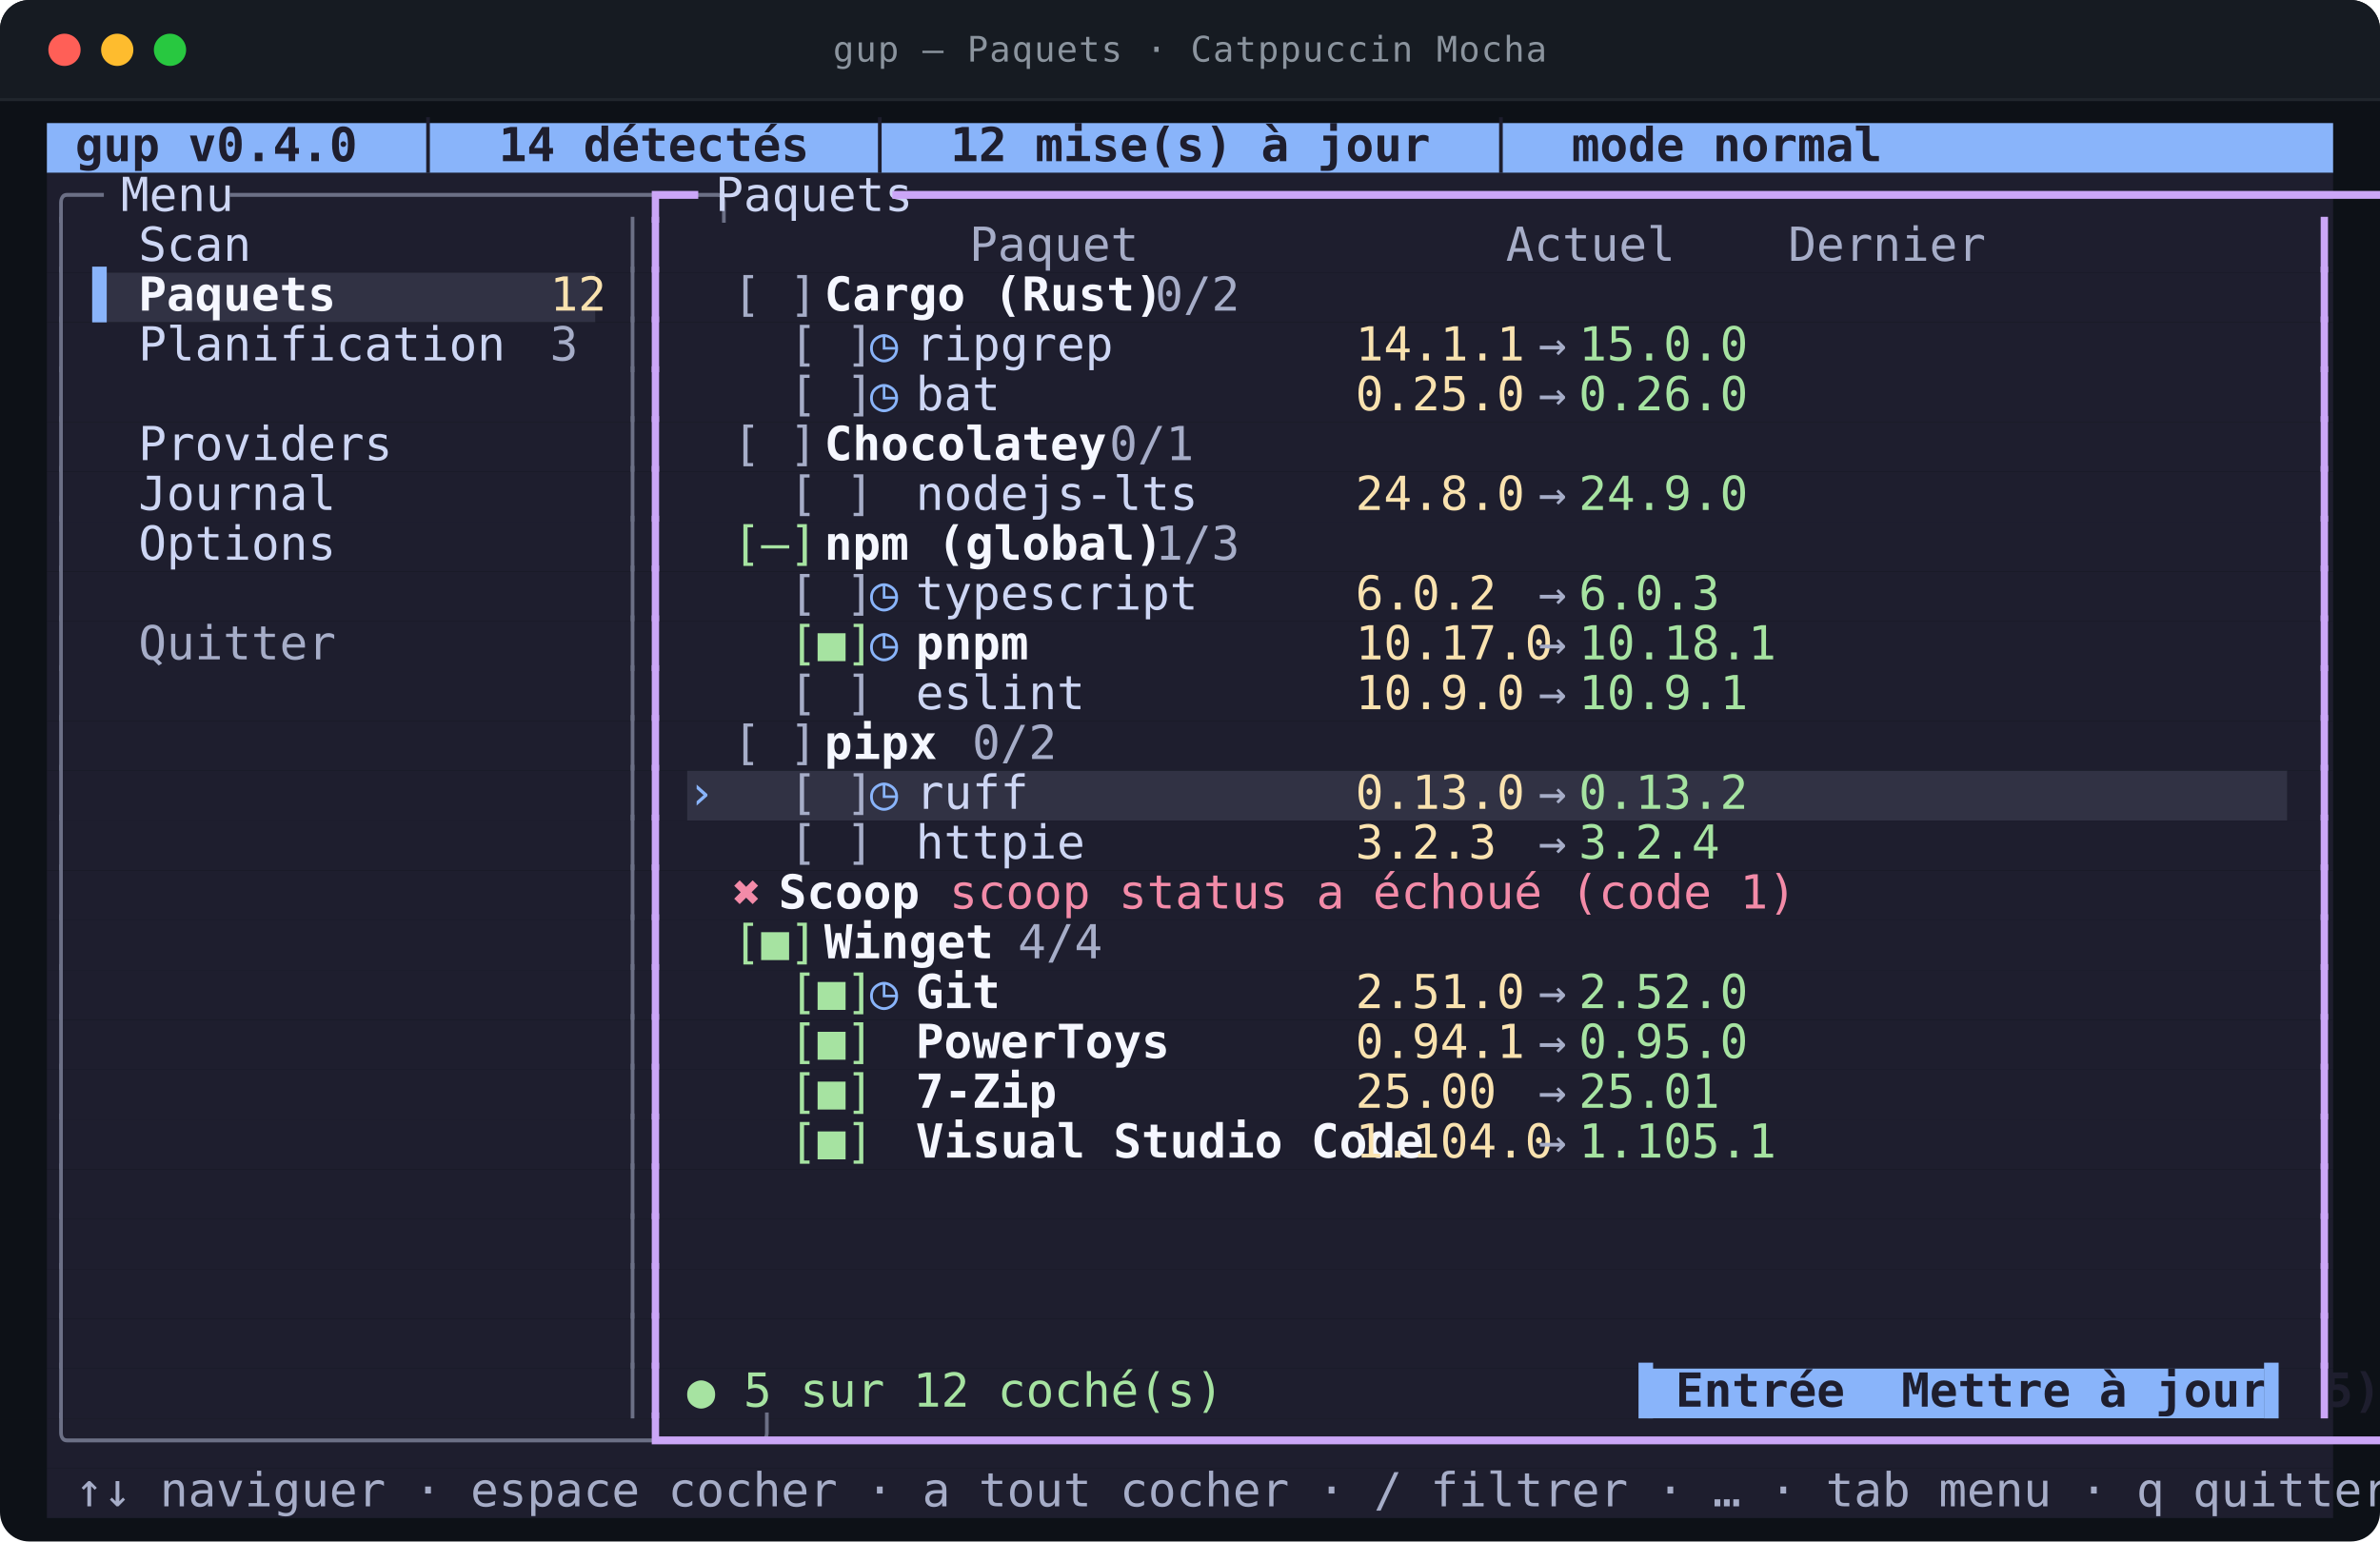
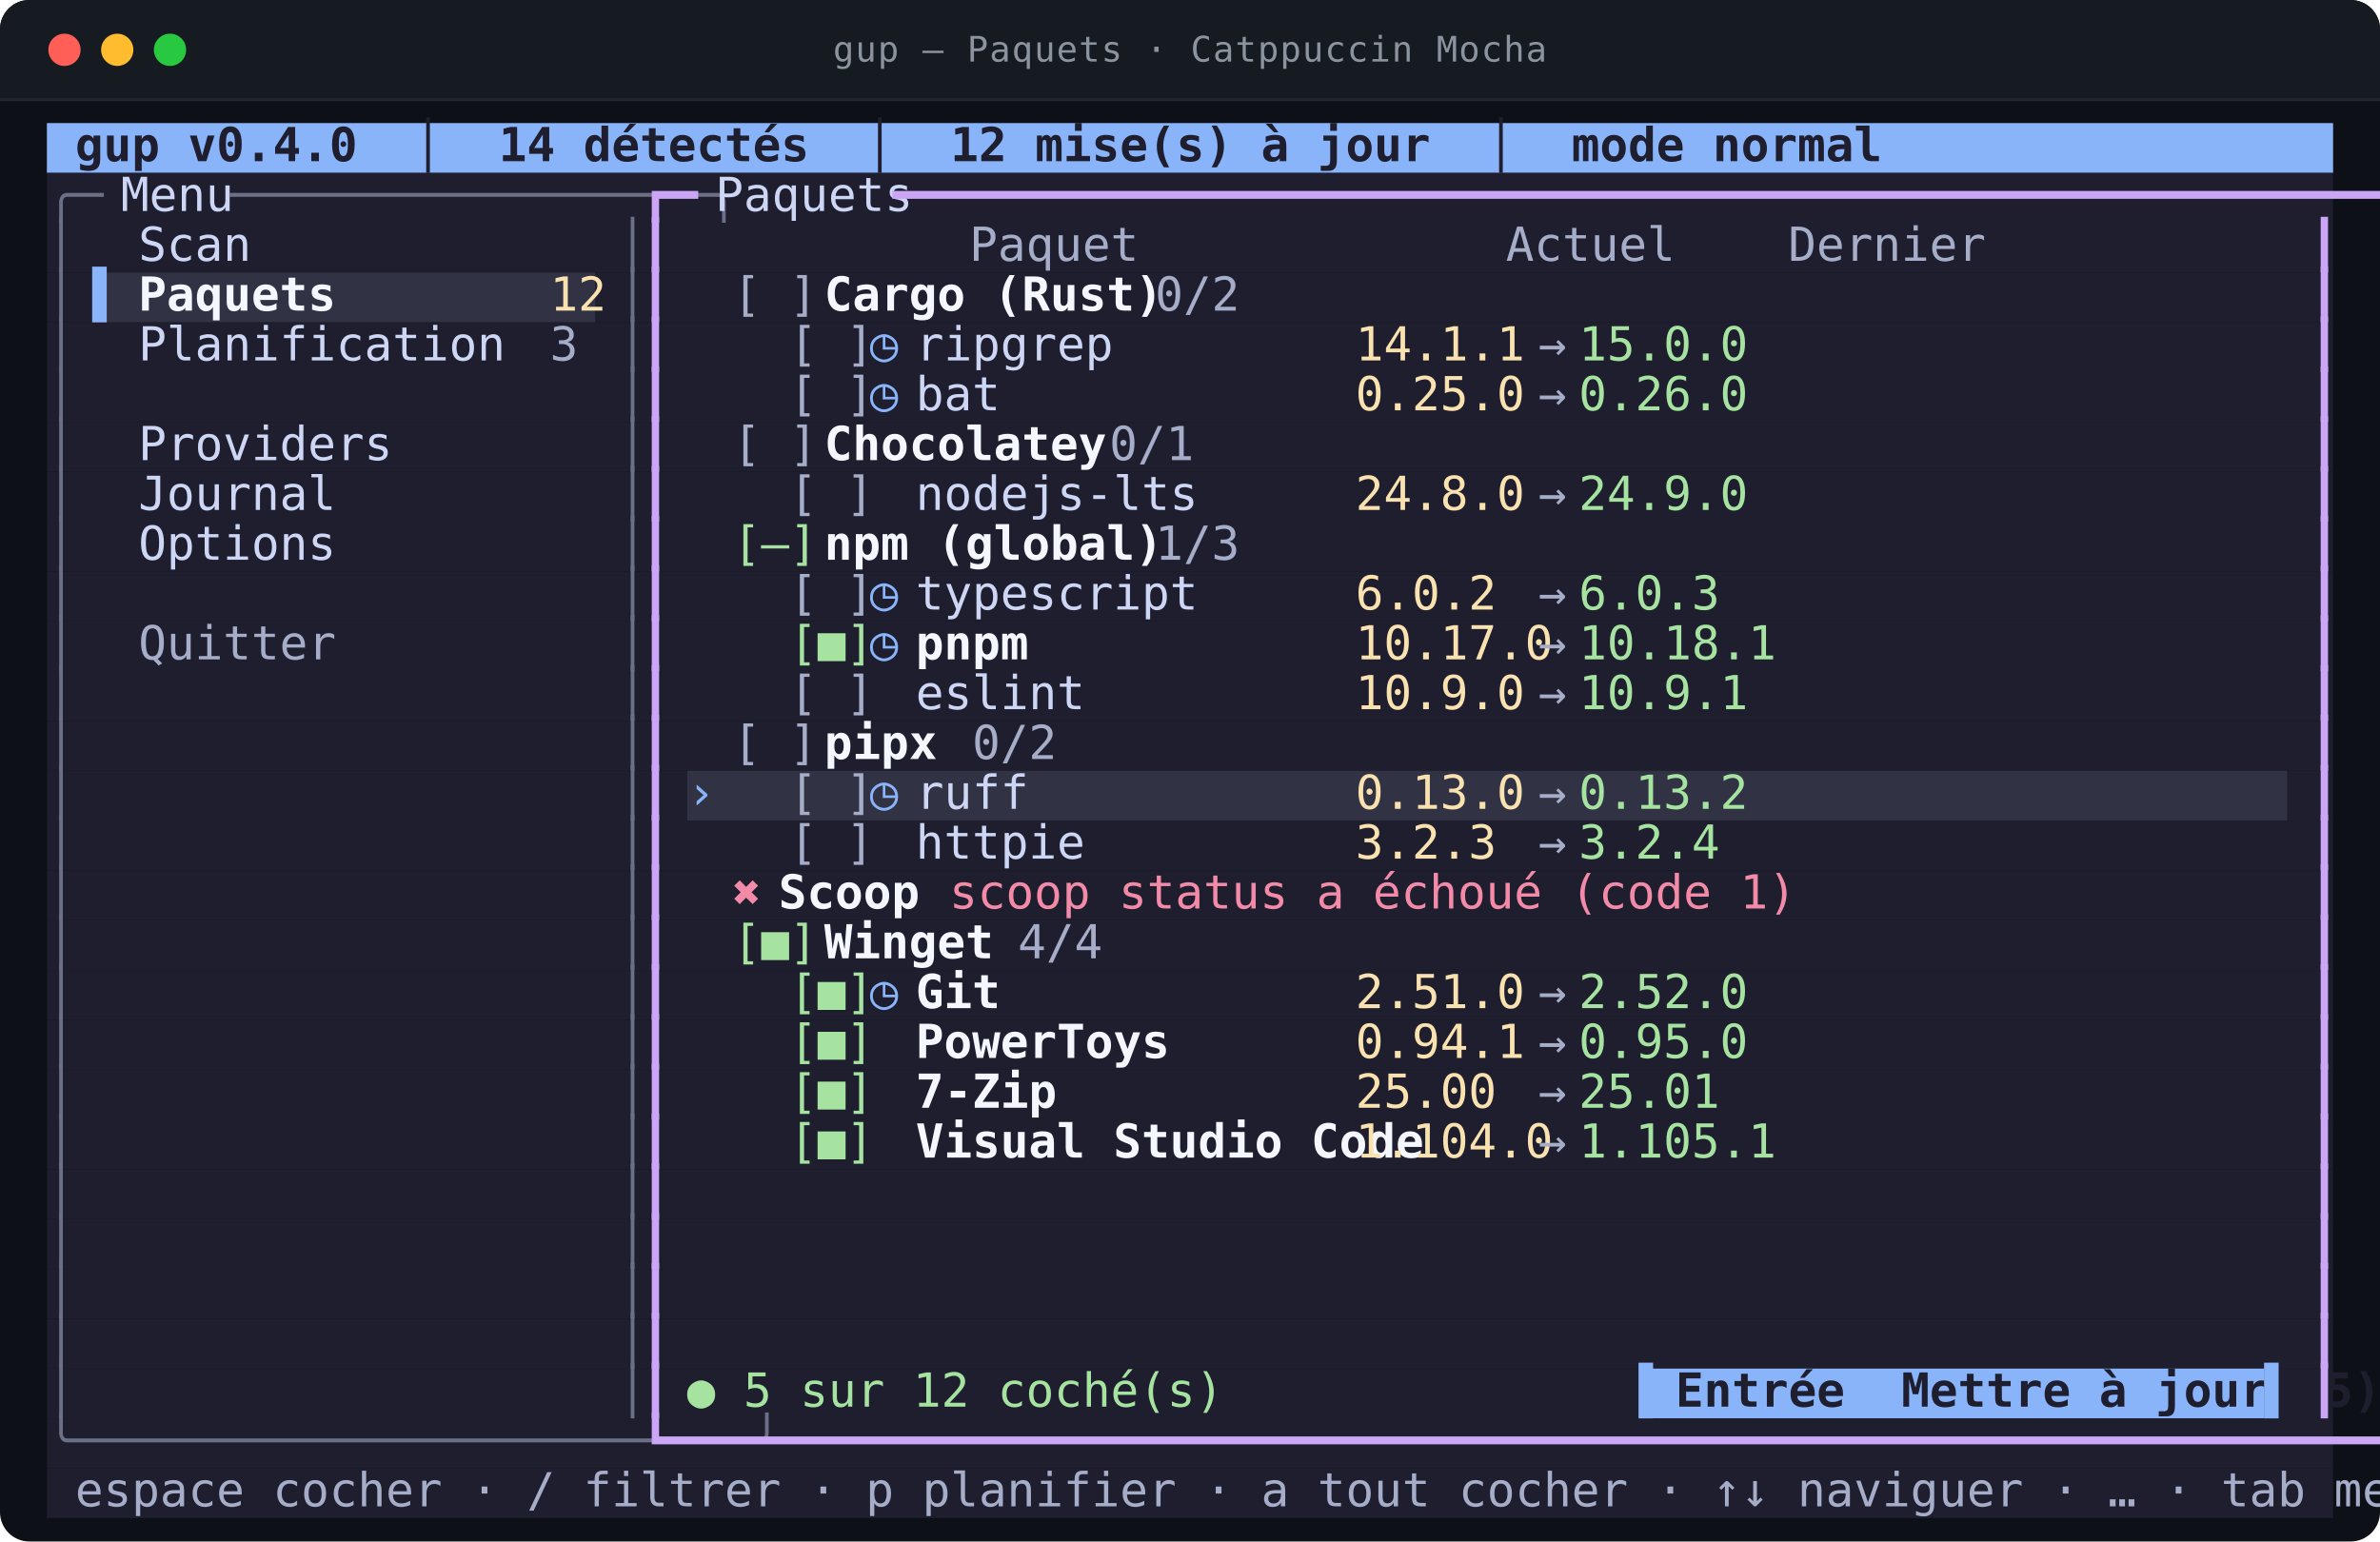
<svg xmlns="http://www.w3.org/2000/svg" viewBox="0 0 812.0 526.0" width="812.0" height="526.0" role="img" aria-labelledby="t d">
  <style>
text{font-family:ui-monospace,SFMono-Regular,"SF Mono",Menlo,Consolas,"DejaVu Sans Mono",monospace;font-size:16px}
.t{font-size:12px;letter-spacing:.4px;fill:#8b949e}
.b{font-weight:700}
.i{font-style:italic}
.u{text-decoration:underline}
.s{text-decoration:line-through}
.us{text-decoration:underline line-through}
.d{opacity:0.62}
.c0{fill:#89b4fa}
.c1{fill:#1e1e2e}
.c2{fill:#313244}
.c3{fill:#6c7086}
.c4{fill:#cdd6f4}
.c5{fill:#cba6f7}
.c6{fill:#a6adc8}
.c7{fill:#f5f7ff}
.c8{fill:#f9e2af}
.c9{fill:#a6e3a1}
.c10{fill:#f38ba8}
</style>
  <rect y="0.0" width="812.0" height="526.0" rx="10.0" fill="#0d1117" />
  <rect y="0.0" width="812.0" height="34.0" rx="10.0" fill="#161b22" />
  <rect y="24.0" width="812.0" height="10.0" fill="#161b22" />
  <line x1="0.0" y1="34.0" x2="812.0" y2="34.0" stroke="#21262d" />
  <circle cx="22.0" cy="17.0" r="5.5" fill="#ff5f57" />
  <circle cx="40.0" cy="17.0" r="5.5" fill="#febc2e" />
  <circle cx="58.0" cy="17.0" r="5.5" fill="#28c840" />
  <text class="t" x="406.0" y="21.0" text-anchor="middle">gup — Paquets · Catppuccin Mocha</text>
  <rect class="c0" x="16.0" y="42.0" width="780.0" height="17.0" />
  <rect class="c1" x="16.0" y="59.0" width="780.0" height="17.0" />
  <rect class="c1" x="16.0" y="76.0" width="780.0" height="17.0" />
  <rect class="c1" x="16.0" y="93.0" width="15.6" height="17.0" />
  <rect class="c2" x="31.6" y="93.0" width="171.6" height="17.0" />
  <rect class="c1" x="203.2" y="93.0" width="592.8" height="17.0" />
  <rect class="c1" x="16.0" y="110.0" width="780.0" height="17.0" />
  <rect class="c1" x="16.0" y="127.0" width="780.0" height="17.0" />
  <rect class="c1" x="16.0" y="144.0" width="780.0" height="17.0" />
  <rect class="c1" x="16.0" y="161.0" width="780.0" height="17.0" />
  <rect class="c1" x="16.0" y="178.0" width="780.0" height="17.0" />
  <rect class="c1" x="16.0" y="195.0" width="780.0" height="17.0" />
  <rect class="c1" x="16.0" y="212.0" width="780.0" height="17.0" />
  <rect class="c1" x="16.0" y="229.0" width="780.0" height="17.0" />
  <rect class="c1" x="16.0" y="246.0" width="780.0" height="17.0" />
  <rect class="c1" x="16.0" y="263.0" width="218.4" height="17.0" />
  <rect class="c2" x="234.4" y="263.0" width="546.0" height="17.0" />
  <rect class="c1" x="780.4" y="263.0" width="15.6" height="17.0" />
  <rect class="c1" x="16.0" y="280.0" width="780.0" height="17.0" />
  <rect class="c1" x="16.0" y="297.0" width="780.0" height="17.0" />
  <rect class="c1" x="16.0" y="314.0" width="780.0" height="17.0" />
  <rect class="c1" x="16.0" y="331.0" width="780.0" height="17.0" />
  <rect class="c1" x="16.0" y="348.0" width="780.0" height="17.0" />
  <rect class="c1" x="16.0" y="365.0" width="780.0" height="17.0" />
  <rect class="c1" x="16.0" y="382.0" width="780.0" height="17.0" />
  <rect class="c1" x="16.0" y="399.0" width="780.0" height="17.0" />
  <rect class="c1" x="16.0" y="416.0" width="780.0" height="17.0" />
  <rect class="c1" x="16.0" y="433.0" width="780.0" height="17.0" />
  <rect class="c1" x="16.0" y="450.0" width="780.0" height="17.0" />
  <rect class="c1" x="16.0" y="467.0" width="546.0" height="17.0" />
  <rect class="c0" x="562.0" y="467.0" width="210.6" height="17.0" />
  <rect class="c1" x="772.6" y="467.0" width="23.4" height="17.0" />
  <rect class="c1" x="16.0" y="484.0" width="780.0" height="17.0" />
  <rect class="c1" x="16.0" y="501.0" width="780.0" height="17.0" />
  <text class="c1 b" x="16.0" y="55.0" textLength="507.0" lengthAdjust="spacingAndGlyphs" xml:space="preserve"> gup v0.4.0  │  14 détectés  │  12 mise(s) à jour  │  mode normal</text>
  <text class="c3" x="16.0" y="72.0" textLength="15.6" lengthAdjust="spacingAndGlyphs" xml:space="preserve">╭─</text>
  <text class="c4" x="31.6" y="72.0" textLength="46.8" lengthAdjust="spacingAndGlyphs" xml:space="preserve"> Menu </text>
  <text class="c3" x="78.4" y="72.0" textLength="140.4" lengthAdjust="spacingAndGlyphs" xml:space="preserve">─────────────────╮</text>
  <text class="c5" x="218.8" y="72.0" textLength="15.6" lengthAdjust="spacingAndGlyphs" xml:space="preserve">┏━</text>
  <text class="c4" x="234.4" y="72.0" textLength="70.2" lengthAdjust="spacingAndGlyphs" xml:space="preserve"> Paquets </text>
  <text class="c5" x="304.6" y="72.0" textLength="491.4" lengthAdjust="spacingAndGlyphs" xml:space="preserve">━━━━━━━━━━━━━━━━━━━━━━━━━━━━━━━━━━━━━━━━━━━━━━━━━━━━━━━━━━━━━━┓</text>
  <text class="c3" x="16.0" y="89.0" textLength="7.8" lengthAdjust="spacingAndGlyphs" xml:space="preserve">│</text>
  <text class="c4" x="47.2" y="89.0" textLength="140.4" lengthAdjust="spacingAndGlyphs" xml:space="preserve">Scan              </text>
  <text class="c3" x="211.0" y="89.0" textLength="7.8" lengthAdjust="spacingAndGlyphs" xml:space="preserve">│</text>
  <text class="c5" x="218.8" y="89.0" textLength="7.8" lengthAdjust="spacingAndGlyphs" xml:space="preserve">┃</text>
  <text class="c6" x="234.4" y="89.0" textLength="366.6" lengthAdjust="spacingAndGlyphs" xml:space="preserve">          Paquet             Actuel    Dernier </text>
  <text class="c5" x="788.2" y="89.0" textLength="7.8" lengthAdjust="spacingAndGlyphs" xml:space="preserve">┃</text>
  <text class="c3" x="16.0" y="106.0" textLength="7.8" lengthAdjust="spacingAndGlyphs" xml:space="preserve">│</text>
  <text class="c0" x="31.6" y="106.0" textLength="15.6" lengthAdjust="spacingAndGlyphs" xml:space="preserve">▌ </text>
  <text class="c7 b" x="47.2" y="106.0" textLength="140.4" lengthAdjust="spacingAndGlyphs" xml:space="preserve">Paquets           </text>
  <text class="c8" x="187.6" y="106.0" textLength="15.6" lengthAdjust="spacingAndGlyphs" xml:space="preserve">12</text>
  <text class="c3" x="211.0" y="106.0" textLength="7.8" lengthAdjust="spacingAndGlyphs" xml:space="preserve">│</text>
  <text class="c5" x="218.8" y="106.0" textLength="7.8" lengthAdjust="spacingAndGlyphs" xml:space="preserve">┃</text>
  <text class="c6" x="250.0" y="106.0" textLength="31.2" lengthAdjust="spacingAndGlyphs" xml:space="preserve">[ ] </text>
  <text class="c7 b" x="281.2" y="106.0" textLength="93.6" lengthAdjust="spacingAndGlyphs" xml:space="preserve">Cargo (Rust)</text>
  <text class="c6" x="374.8" y="106.0" textLength="39.0" lengthAdjust="spacingAndGlyphs" xml:space="preserve">  0/2</text>
  <text class="c5" x="788.2" y="106.0" textLength="7.8" lengthAdjust="spacingAndGlyphs" xml:space="preserve">┃</text>
  <text class="c3" x="16.0" y="123.0" textLength="7.8" lengthAdjust="spacingAndGlyphs" xml:space="preserve">│</text>
  <text class="c4" x="47.2" y="123.0" textLength="140.4" lengthAdjust="spacingAndGlyphs" xml:space="preserve">Planification     </text>
  <text class="c6" x="187.6" y="123.0" textLength="7.8" lengthAdjust="spacingAndGlyphs" xml:space="preserve">3</text>
  <text class="c3" x="211.0" y="123.0" textLength="7.8" lengthAdjust="spacingAndGlyphs" xml:space="preserve">│</text>
  <text class="c5" x="218.8" y="123.0" textLength="7.8" lengthAdjust="spacingAndGlyphs" xml:space="preserve">┃</text>
  <text class="c6" x="250.0" y="123.0" textLength="46.8" lengthAdjust="spacingAndGlyphs" xml:space="preserve">  [ ] </text>
  <text class="c0" x="296.8" y="123.0" textLength="15.6" lengthAdjust="spacingAndGlyphs" xml:space="preserve">◷ </text>
  <text class="c4" x="312.4" y="123.0" textLength="140.4" lengthAdjust="spacingAndGlyphs" xml:space="preserve">ripgrep           </text>
  <text class="c8" x="452.8" y="123.0" textLength="62.4" lengthAdjust="spacingAndGlyphs" xml:space="preserve"> 14.1.1 </text>
  <text class="c6" x="515.2" y="123.0" textLength="23.4" lengthAdjust="spacingAndGlyphs" xml:space="preserve"> → </text>
  <text class="c9" x="538.6" y="123.0" textLength="54.6" lengthAdjust="spacingAndGlyphs" xml:space="preserve">15.0.0 </text>
  <text class="c5" x="788.2" y="123.0" textLength="7.8" lengthAdjust="spacingAndGlyphs" xml:space="preserve">┃</text>
  <text class="c3" x="16.0" y="140.0" textLength="7.8" lengthAdjust="spacingAndGlyphs" xml:space="preserve">│</text>
  <text class="c3" x="211.0" y="140.0" textLength="7.8" lengthAdjust="spacingAndGlyphs" xml:space="preserve">│</text>
  <text class="c5" x="218.8" y="140.0" textLength="7.8" lengthAdjust="spacingAndGlyphs" xml:space="preserve">┃</text>
  <text class="c6" x="250.0" y="140.0" textLength="46.8" lengthAdjust="spacingAndGlyphs" xml:space="preserve">  [ ] </text>
  <text class="c0" x="296.8" y="140.0" textLength="15.6" lengthAdjust="spacingAndGlyphs" xml:space="preserve">◷ </text>
  <text class="c4" x="312.4" y="140.0" textLength="140.4" lengthAdjust="spacingAndGlyphs" xml:space="preserve">bat               </text>
  <text class="c8" x="452.8" y="140.0" textLength="62.4" lengthAdjust="spacingAndGlyphs" xml:space="preserve"> 0.25.0 </text>
  <text class="c6" x="515.2" y="140.0" textLength="23.4" lengthAdjust="spacingAndGlyphs" xml:space="preserve"> → </text>
  <text class="c9" x="538.6" y="140.0" textLength="54.6" lengthAdjust="spacingAndGlyphs" xml:space="preserve">0.26.0 </text>
  <text class="c5" x="788.2" y="140.0" textLength="7.8" lengthAdjust="spacingAndGlyphs" xml:space="preserve">┃</text>
  <text class="c3" x="16.0" y="157.0" textLength="7.8" lengthAdjust="spacingAndGlyphs" xml:space="preserve">│</text>
  <text class="c4" x="47.2" y="157.0" textLength="140.4" lengthAdjust="spacingAndGlyphs" xml:space="preserve">Providers         </text>
  <text class="c3" x="211.0" y="157.0" textLength="7.8" lengthAdjust="spacingAndGlyphs" xml:space="preserve">│</text>
  <text class="c5" x="218.8" y="157.0" textLength="7.8" lengthAdjust="spacingAndGlyphs" xml:space="preserve">┃</text>
  <text class="c6" x="250.0" y="157.0" textLength="31.2" lengthAdjust="spacingAndGlyphs" xml:space="preserve">[ ] </text>
  <text class="c7 b" x="281.2" y="157.0" textLength="78.0" lengthAdjust="spacingAndGlyphs" xml:space="preserve">Chocolatey</text>
  <text class="c6" x="359.2" y="157.0" textLength="39.0" lengthAdjust="spacingAndGlyphs" xml:space="preserve">  0/1</text>
  <text class="c5" x="788.2" y="157.0" textLength="7.8" lengthAdjust="spacingAndGlyphs" xml:space="preserve">┃</text>
  <text class="c3" x="16.0" y="174.0" textLength="7.8" lengthAdjust="spacingAndGlyphs" xml:space="preserve">│</text>
  <text class="c4" x="47.2" y="174.0" textLength="140.4" lengthAdjust="spacingAndGlyphs" xml:space="preserve">Journal           </text>
  <text class="c3" x="211.0" y="174.0" textLength="7.8" lengthAdjust="spacingAndGlyphs" xml:space="preserve">│</text>
  <text class="c5" x="218.8" y="174.0" textLength="7.8" lengthAdjust="spacingAndGlyphs" xml:space="preserve">┃</text>
  <text class="c6" x="250.0" y="174.0" textLength="46.8" lengthAdjust="spacingAndGlyphs" xml:space="preserve">  [ ] </text>
  <text class="c4" x="312.4" y="174.0" textLength="140.4" lengthAdjust="spacingAndGlyphs" xml:space="preserve">nodejs-lts        </text>
  <text class="c8" x="452.8" y="174.0" textLength="62.4" lengthAdjust="spacingAndGlyphs" xml:space="preserve"> 24.8.0 </text>
  <text class="c6" x="515.2" y="174.0" textLength="23.4" lengthAdjust="spacingAndGlyphs" xml:space="preserve"> → </text>
  <text class="c9" x="538.6" y="174.0" textLength="54.6" lengthAdjust="spacingAndGlyphs" xml:space="preserve">24.9.0 </text>
  <text class="c5" x="788.2" y="174.0" textLength="7.8" lengthAdjust="spacingAndGlyphs" xml:space="preserve">┃</text>
  <text class="c3" x="16.0" y="191.0" textLength="7.8" lengthAdjust="spacingAndGlyphs" xml:space="preserve">│</text>
  <text class="c4" x="47.2" y="191.0" textLength="140.4" lengthAdjust="spacingAndGlyphs" xml:space="preserve">Options           </text>
  <text class="c3" x="211.0" y="191.0" textLength="7.8" lengthAdjust="spacingAndGlyphs" xml:space="preserve">│</text>
  <text class="c5" x="218.8" y="191.0" textLength="7.8" lengthAdjust="spacingAndGlyphs" xml:space="preserve">┃</text>
  <text class="c9" x="250.0" y="191.0" textLength="31.2" lengthAdjust="spacingAndGlyphs" xml:space="preserve">[–] </text>
  <text class="c7 b" x="281.2" y="191.0" textLength="93.6" lengthAdjust="spacingAndGlyphs" xml:space="preserve">npm (global)</text>
  <text class="c6" x="374.8" y="191.0" textLength="39.0" lengthAdjust="spacingAndGlyphs" xml:space="preserve">  1/3</text>
  <text class="c5" x="788.2" y="191.0" textLength="7.8" lengthAdjust="spacingAndGlyphs" xml:space="preserve">┃</text>
  <text class="c3" x="16.0" y="208.0" textLength="7.8" lengthAdjust="spacingAndGlyphs" xml:space="preserve">│</text>
  <text class="c3" x="211.0" y="208.0" textLength="7.8" lengthAdjust="spacingAndGlyphs" xml:space="preserve">│</text>
  <text class="c5" x="218.8" y="208.0" textLength="7.8" lengthAdjust="spacingAndGlyphs" xml:space="preserve">┃</text>
  <text class="c6" x="250.0" y="208.0" textLength="46.8" lengthAdjust="spacingAndGlyphs" xml:space="preserve">  [ ] </text>
  <text class="c0" x="296.8" y="208.0" textLength="15.6" lengthAdjust="spacingAndGlyphs" xml:space="preserve">◷ </text>
  <text class="c4" x="312.4" y="208.0" textLength="140.4" lengthAdjust="spacingAndGlyphs" xml:space="preserve">typescript        </text>
  <text class="c8" x="452.8" y="208.0" textLength="62.4" lengthAdjust="spacingAndGlyphs" xml:space="preserve"> 6.0.2  </text>
  <text class="c6" x="515.2" y="208.0" textLength="23.4" lengthAdjust="spacingAndGlyphs" xml:space="preserve"> → </text>
  <text class="c9" x="538.6" y="208.0" textLength="54.6" lengthAdjust="spacingAndGlyphs" xml:space="preserve">6.0.3  </text>
  <text class="c5" x="788.2" y="208.0" textLength="7.8" lengthAdjust="spacingAndGlyphs" xml:space="preserve">┃</text>
  <text class="c3" x="16.0" y="225.0" textLength="7.8" lengthAdjust="spacingAndGlyphs" xml:space="preserve">│</text>
  <text class="c6" x="47.2" y="225.0" textLength="140.4" lengthAdjust="spacingAndGlyphs" xml:space="preserve">Quitter           </text>
  <text class="c3" x="211.0" y="225.0" textLength="7.8" lengthAdjust="spacingAndGlyphs" xml:space="preserve">│</text>
  <text class="c5" x="218.8" y="225.0" textLength="7.8" lengthAdjust="spacingAndGlyphs" xml:space="preserve">┃</text>
  <text class="c9" x="250.0" y="225.0" textLength="46.8" lengthAdjust="spacingAndGlyphs" xml:space="preserve">  [■] </text>
  <text class="c0" x="296.8" y="225.0" textLength="15.6" lengthAdjust="spacingAndGlyphs" xml:space="preserve">◷ </text>
  <text class="c7 b" x="312.4" y="225.0" textLength="140.4" lengthAdjust="spacingAndGlyphs" xml:space="preserve">pnpm              </text>
  <text class="c8" x="452.8" y="225.0" textLength="62.4" lengthAdjust="spacingAndGlyphs" xml:space="preserve"> 10.17.0</text>
  <text class="c6" x="515.2" y="225.0" textLength="23.4" lengthAdjust="spacingAndGlyphs" xml:space="preserve"> → </text>
  <text class="c9" x="538.6" y="225.0" textLength="54.6" lengthAdjust="spacingAndGlyphs" xml:space="preserve">10.18.1</text>
  <text class="c5" x="788.2" y="225.0" textLength="7.8" lengthAdjust="spacingAndGlyphs" xml:space="preserve">┃</text>
  <text class="c3" x="16.0" y="242.0" textLength="7.8" lengthAdjust="spacingAndGlyphs" xml:space="preserve">│</text>
  <text class="c3" x="211.0" y="242.0" textLength="7.8" lengthAdjust="spacingAndGlyphs" xml:space="preserve">│</text>
  <text class="c5" x="218.8" y="242.0" textLength="7.8" lengthAdjust="spacingAndGlyphs" xml:space="preserve">┃</text>
  <text class="c6" x="250.0" y="242.0" textLength="46.8" lengthAdjust="spacingAndGlyphs" xml:space="preserve">  [ ] </text>
  <text class="c4" x="312.4" y="242.0" textLength="140.4" lengthAdjust="spacingAndGlyphs" xml:space="preserve">eslint            </text>
  <text class="c8" x="452.8" y="242.0" textLength="62.4" lengthAdjust="spacingAndGlyphs" xml:space="preserve"> 10.9.0 </text>
  <text class="c6" x="515.2" y="242.0" textLength="23.4" lengthAdjust="spacingAndGlyphs" xml:space="preserve"> → </text>
  <text class="c9" x="538.6" y="242.0" textLength="54.6" lengthAdjust="spacingAndGlyphs" xml:space="preserve">10.9.1 </text>
  <text class="c5" x="788.2" y="242.0" textLength="7.8" lengthAdjust="spacingAndGlyphs" xml:space="preserve">┃</text>
  <text class="c3" x="16.0" y="259.0" textLength="7.8" lengthAdjust="spacingAndGlyphs" xml:space="preserve">│</text>
  <text class="c3" x="211.0" y="259.0" textLength="7.8" lengthAdjust="spacingAndGlyphs" xml:space="preserve">│</text>
  <text class="c5" x="218.8" y="259.0" textLength="7.8" lengthAdjust="spacingAndGlyphs" xml:space="preserve">┃</text>
  <text class="c6" x="250.0" y="259.0" textLength="31.2" lengthAdjust="spacingAndGlyphs" xml:space="preserve">[ ] </text>
  <text class="c7 b" x="281.2" y="259.0" textLength="31.2" lengthAdjust="spacingAndGlyphs" xml:space="preserve">pipx</text>
  <text class="c6" x="312.4" y="259.0" textLength="39.0" lengthAdjust="spacingAndGlyphs" xml:space="preserve">  0/2</text>
  <text class="c5" x="788.2" y="259.0" textLength="7.8" lengthAdjust="spacingAndGlyphs" xml:space="preserve">┃</text>
  <text class="c3" x="16.0" y="276.0" textLength="7.8" lengthAdjust="spacingAndGlyphs" xml:space="preserve">│</text>
  <text class="c3" x="211.0" y="276.0" textLength="7.8" lengthAdjust="spacingAndGlyphs" xml:space="preserve">│</text>
  <text class="c5" x="218.8" y="276.0" textLength="7.8" lengthAdjust="spacingAndGlyphs" xml:space="preserve">┃</text>
  <text class="c0" x="234.4" y="276.0" textLength="15.6" lengthAdjust="spacingAndGlyphs" xml:space="preserve">› </text>
  <text class="c6" x="250.0" y="276.0" textLength="46.8" lengthAdjust="spacingAndGlyphs" xml:space="preserve">  [ ] </text>
  <text class="c0" x="296.8" y="276.0" textLength="15.6" lengthAdjust="spacingAndGlyphs" xml:space="preserve">◷ </text>
  <text class="c4" x="312.4" y="276.0" textLength="140.4" lengthAdjust="spacingAndGlyphs" xml:space="preserve">ruff              </text>
  <text class="c8" x="452.8" y="276.0" textLength="62.4" lengthAdjust="spacingAndGlyphs" xml:space="preserve"> 0.13.0 </text>
  <text class="c6" x="515.2" y="276.0" textLength="23.4" lengthAdjust="spacingAndGlyphs" xml:space="preserve"> → </text>
  <text class="c9" x="538.6" y="276.0" textLength="54.6" lengthAdjust="spacingAndGlyphs" xml:space="preserve">0.13.2 </text>
  <text class="c5" x="788.2" y="276.0" textLength="7.8" lengthAdjust="spacingAndGlyphs" xml:space="preserve">┃</text>
  <text class="c3" x="16.0" y="293.0" textLength="7.8" lengthAdjust="spacingAndGlyphs" xml:space="preserve">│</text>
  <text class="c3" x="211.0" y="293.0" textLength="7.8" lengthAdjust="spacingAndGlyphs" xml:space="preserve">│</text>
  <text class="c5" x="218.8" y="293.0" textLength="7.8" lengthAdjust="spacingAndGlyphs" xml:space="preserve">┃</text>
  <text class="c6" x="250.0" y="293.0" textLength="46.8" lengthAdjust="spacingAndGlyphs" xml:space="preserve">  [ ] </text>
  <text class="c4" x="312.4" y="293.0" textLength="140.4" lengthAdjust="spacingAndGlyphs" xml:space="preserve">httpie            </text>
  <text class="c8" x="452.8" y="293.0" textLength="62.4" lengthAdjust="spacingAndGlyphs" xml:space="preserve"> 3.2.3  </text>
  <text class="c6" x="515.2" y="293.0" textLength="23.4" lengthAdjust="spacingAndGlyphs" xml:space="preserve"> → </text>
  <text class="c9" x="538.6" y="293.0" textLength="54.6" lengthAdjust="spacingAndGlyphs" xml:space="preserve">3.2.4  </text>
  <text class="c5" x="788.2" y="293.0" textLength="7.8" lengthAdjust="spacingAndGlyphs" xml:space="preserve">┃</text>
  <text class="c3" x="16.0" y="310.0" textLength="7.8" lengthAdjust="spacingAndGlyphs" xml:space="preserve">│</text>
  <text class="c3" x="211.0" y="310.0" textLength="7.8" lengthAdjust="spacingAndGlyphs" xml:space="preserve">│</text>
  <text class="c5" x="218.8" y="310.0" textLength="7.8" lengthAdjust="spacingAndGlyphs" xml:space="preserve">┃</text>
  <text class="c10" x="250.0" y="310.0" textLength="15.6" lengthAdjust="spacingAndGlyphs" xml:space="preserve">✖ </text>
  <text class="c7 b" x="265.6" y="310.0" textLength="39.0" lengthAdjust="spacingAndGlyphs" xml:space="preserve">Scoop</text>
  <text class="c10" x="304.6" y="310.0" textLength="249.6" lengthAdjust="spacingAndGlyphs" xml:space="preserve">  scoop status a échoué (code 1)</text>
  <text class="c5" x="788.2" y="310.0" textLength="7.8" lengthAdjust="spacingAndGlyphs" xml:space="preserve">┃</text>
  <text class="c3" x="16.0" y="327.0" textLength="7.8" lengthAdjust="spacingAndGlyphs" xml:space="preserve">│</text>
  <text class="c3" x="211.0" y="327.0" textLength="7.8" lengthAdjust="spacingAndGlyphs" xml:space="preserve">│</text>
  <text class="c5" x="218.8" y="327.0" textLength="7.8" lengthAdjust="spacingAndGlyphs" xml:space="preserve">┃</text>
  <text class="c9" x="250.0" y="327.0" textLength="31.2" lengthAdjust="spacingAndGlyphs" xml:space="preserve">[■] </text>
  <text class="c7 b" x="281.2" y="327.0" textLength="46.8" lengthAdjust="spacingAndGlyphs" xml:space="preserve">Winget</text>
  <text class="c6" x="328.0" y="327.0" textLength="39.0" lengthAdjust="spacingAndGlyphs" xml:space="preserve">  4/4</text>
  <text class="c5" x="788.2" y="327.0" textLength="7.8" lengthAdjust="spacingAndGlyphs" xml:space="preserve">┃</text>
  <text class="c3" x="16.0" y="344.0" textLength="7.8" lengthAdjust="spacingAndGlyphs" xml:space="preserve">│</text>
  <text class="c3" x="211.0" y="344.0" textLength="7.8" lengthAdjust="spacingAndGlyphs" xml:space="preserve">│</text>
  <text class="c5" x="218.8" y="344.0" textLength="7.8" lengthAdjust="spacingAndGlyphs" xml:space="preserve">┃</text>
  <text class="c9" x="250.0" y="344.0" textLength="46.8" lengthAdjust="spacingAndGlyphs" xml:space="preserve">  [■] </text>
  <text class="c0" x="296.8" y="344.0" textLength="15.6" lengthAdjust="spacingAndGlyphs" xml:space="preserve">◷ </text>
  <text class="c7 b" x="312.4" y="344.0" textLength="140.4" lengthAdjust="spacingAndGlyphs" xml:space="preserve">Git               </text>
  <text class="c8" x="452.8" y="344.0" textLength="62.4" lengthAdjust="spacingAndGlyphs" xml:space="preserve"> 2.51.0 </text>
  <text class="c6" x="515.2" y="344.0" textLength="23.4" lengthAdjust="spacingAndGlyphs" xml:space="preserve"> → </text>
  <text class="c9" x="538.6" y="344.0" textLength="54.6" lengthAdjust="spacingAndGlyphs" xml:space="preserve">2.52.0 </text>
  <text class="c5" x="788.2" y="344.0" textLength="7.8" lengthAdjust="spacingAndGlyphs" xml:space="preserve">┃</text>
  <text class="c3" x="16.0" y="361.0" textLength="7.8" lengthAdjust="spacingAndGlyphs" xml:space="preserve">│</text>
  <text class="c3" x="211.0" y="361.0" textLength="7.8" lengthAdjust="spacingAndGlyphs" xml:space="preserve">│</text>
  <text class="c5" x="218.8" y="361.0" textLength="7.8" lengthAdjust="spacingAndGlyphs" xml:space="preserve">┃</text>
  <text class="c9" x="250.0" y="361.0" textLength="46.8" lengthAdjust="spacingAndGlyphs" xml:space="preserve">  [■] </text>
  <text class="c7 b" x="312.4" y="361.0" textLength="140.4" lengthAdjust="spacingAndGlyphs" xml:space="preserve">PowerToys         </text>
  <text class="c8" x="452.8" y="361.0" textLength="62.4" lengthAdjust="spacingAndGlyphs" xml:space="preserve"> 0.94.1 </text>
  <text class="c6" x="515.2" y="361.0" textLength="23.4" lengthAdjust="spacingAndGlyphs" xml:space="preserve"> → </text>
  <text class="c9" x="538.6" y="361.0" textLength="54.6" lengthAdjust="spacingAndGlyphs" xml:space="preserve">0.95.0 </text>
  <text class="c5" x="788.2" y="361.0" textLength="7.8" lengthAdjust="spacingAndGlyphs" xml:space="preserve">┃</text>
  <text class="c3" x="16.0" y="378.0" textLength="7.8" lengthAdjust="spacingAndGlyphs" xml:space="preserve">│</text>
  <text class="c3" x="211.0" y="378.0" textLength="7.8" lengthAdjust="spacingAndGlyphs" xml:space="preserve">│</text>
  <text class="c5" x="218.8" y="378.0" textLength="7.8" lengthAdjust="spacingAndGlyphs" xml:space="preserve">┃</text>
  <text class="c9" x="250.0" y="378.0" textLength="46.8" lengthAdjust="spacingAndGlyphs" xml:space="preserve">  [■] </text>
  <text class="c7 b" x="312.4" y="378.0" textLength="140.4" lengthAdjust="spacingAndGlyphs" xml:space="preserve">7-Zip             </text>
  <text class="c8" x="452.8" y="378.0" textLength="62.4" lengthAdjust="spacingAndGlyphs" xml:space="preserve"> 25.00  </text>
  <text class="c6" x="515.2" y="378.0" textLength="23.4" lengthAdjust="spacingAndGlyphs" xml:space="preserve"> → </text>
  <text class="c9" x="538.6" y="378.0" textLength="54.6" lengthAdjust="spacingAndGlyphs" xml:space="preserve">25.01  </text>
  <text class="c5" x="788.2" y="378.0" textLength="7.8" lengthAdjust="spacingAndGlyphs" xml:space="preserve">┃</text>
  <text class="c3" x="16.0" y="395.0" textLength="7.8" lengthAdjust="spacingAndGlyphs" xml:space="preserve">│</text>
  <text class="c3" x="211.0" y="395.0" textLength="7.8" lengthAdjust="spacingAndGlyphs" xml:space="preserve">│</text>
  <text class="c5" x="218.8" y="395.0" textLength="7.8" lengthAdjust="spacingAndGlyphs" xml:space="preserve">┃</text>
  <text class="c9" x="250.0" y="395.0" textLength="46.8" lengthAdjust="spacingAndGlyphs" xml:space="preserve">  [■] </text>
  <text class="c7 b" x="312.4" y="395.0" textLength="140.4" lengthAdjust="spacingAndGlyphs" xml:space="preserve">Visual Studio Code</text>
  <text class="c8" x="452.8" y="395.0" textLength="62.4" lengthAdjust="spacingAndGlyphs" xml:space="preserve"> 1.104.0</text>
  <text class="c6" x="515.2" y="395.0" textLength="23.4" lengthAdjust="spacingAndGlyphs" xml:space="preserve"> → </text>
  <text class="c9" x="538.6" y="395.0" textLength="54.6" lengthAdjust="spacingAndGlyphs" xml:space="preserve">1.105.1</text>
  <text class="c5" x="788.2" y="395.0" textLength="7.8" lengthAdjust="spacingAndGlyphs" xml:space="preserve">┃</text>
  <text class="c3" x="16.0" y="412.0" textLength="7.8" lengthAdjust="spacingAndGlyphs" xml:space="preserve">│</text>
  <text class="c3" x="211.0" y="412.0" textLength="7.8" lengthAdjust="spacingAndGlyphs" xml:space="preserve">│</text>
  <text class="c5" x="218.8" y="412.0" textLength="7.8" lengthAdjust="spacingAndGlyphs" xml:space="preserve">┃</text>
  <text class="c5" x="788.2" y="412.0" textLength="7.8" lengthAdjust="spacingAndGlyphs" xml:space="preserve">┃</text>
  <text class="c3" x="16.0" y="429.0" textLength="7.8" lengthAdjust="spacingAndGlyphs" xml:space="preserve">│</text>
  <text class="c3" x="211.0" y="429.0" textLength="7.8" lengthAdjust="spacingAndGlyphs" xml:space="preserve">│</text>
  <text class="c5" x="218.8" y="429.0" textLength="7.8" lengthAdjust="spacingAndGlyphs" xml:space="preserve">┃</text>
  <text class="c5" x="788.2" y="429.0" textLength="7.8" lengthAdjust="spacingAndGlyphs" xml:space="preserve">┃</text>
  <text class="c3" x="16.0" y="446.0" textLength="7.8" lengthAdjust="spacingAndGlyphs" xml:space="preserve">│</text>
  <text class="c3" x="211.0" y="446.0" textLength="7.8" lengthAdjust="spacingAndGlyphs" xml:space="preserve">│</text>
  <text class="c5" x="218.8" y="446.0" textLength="7.8" lengthAdjust="spacingAndGlyphs" xml:space="preserve">┃</text>
  <text class="c5" x="788.2" y="446.0" textLength="7.8" lengthAdjust="spacingAndGlyphs" xml:space="preserve">┃</text>
  <text class="c3" x="16.0" y="463.0" textLength="7.8" lengthAdjust="spacingAndGlyphs" xml:space="preserve">│</text>
  <text class="c3" x="211.0" y="463.0" textLength="7.8" lengthAdjust="spacingAndGlyphs" xml:space="preserve">│</text>
  <text class="c5" x="218.8" y="463.0" textLength="7.8" lengthAdjust="spacingAndGlyphs" xml:space="preserve">┃</text>
  <text class="c5" x="788.2" y="463.0" textLength="7.8" lengthAdjust="spacingAndGlyphs" xml:space="preserve">┃</text>
  <text class="c3" x="16.0" y="480.0" textLength="7.8" lengthAdjust="spacingAndGlyphs" xml:space="preserve">│</text>
  <text class="c3" x="211.0" y="480.0" textLength="7.8" lengthAdjust="spacingAndGlyphs" xml:space="preserve">│</text>
  <text class="c5" x="218.8" y="480.0" textLength="7.8" lengthAdjust="spacingAndGlyphs" xml:space="preserve">┃</text>
  <text class="c9" x="234.4" y="480.0" textLength="312.0" lengthAdjust="spacingAndGlyphs" xml:space="preserve">● 5 sur 12 coché(s)                     </text>
  <text class="c0" x="554.2" y="480.0" textLength="7.8" lengthAdjust="spacingAndGlyphs" xml:space="preserve">▐</text>
  <text class="c1 b" x="562.0" y="480.0" textLength="210.6" lengthAdjust="spacingAndGlyphs" xml:space="preserve"> Entrée  Mettre à jour (5) </text>
  <text class="c0" x="772.6" y="480.0" textLength="7.8" lengthAdjust="spacingAndGlyphs" xml:space="preserve">▌</text>
  <text class="c5" x="788.2" y="480.0" textLength="7.8" lengthAdjust="spacingAndGlyphs" xml:space="preserve">┃</text>
  <text class="c3" x="16.0" y="497.0" textLength="202.8" lengthAdjust="spacingAndGlyphs" xml:space="preserve">╰────────────────────────╯</text>
  <text class="c5" x="218.8" y="497.0" textLength="577.2" lengthAdjust="spacingAndGlyphs" xml:space="preserve">┗━━━━━━━━━━━━━━━━━━━━━━━━━━━━━━━━━━━━━━━━━━━━━━━━━━━━━━━━━━━━━━━━━━━━━━━━┛</text>
-   <text class="c6" x="16.0" y="514.0" textLength="647.4" lengthAdjust="spacingAndGlyphs" xml:space="preserve"> ↑↓ naviguer · espace cocher · a tout cocher · / filtrer · … · tab menu · q quitter</text>
+   <text class="c6" x="16.0" y="514.0" textLength="756.6" lengthAdjust="spacingAndGlyphs" xml:space="preserve"> espace cocher · / filtrer · p planifier · a tout cocher · ↑↓ naviguer · … · tab menu · q quitter</text>
</svg>
